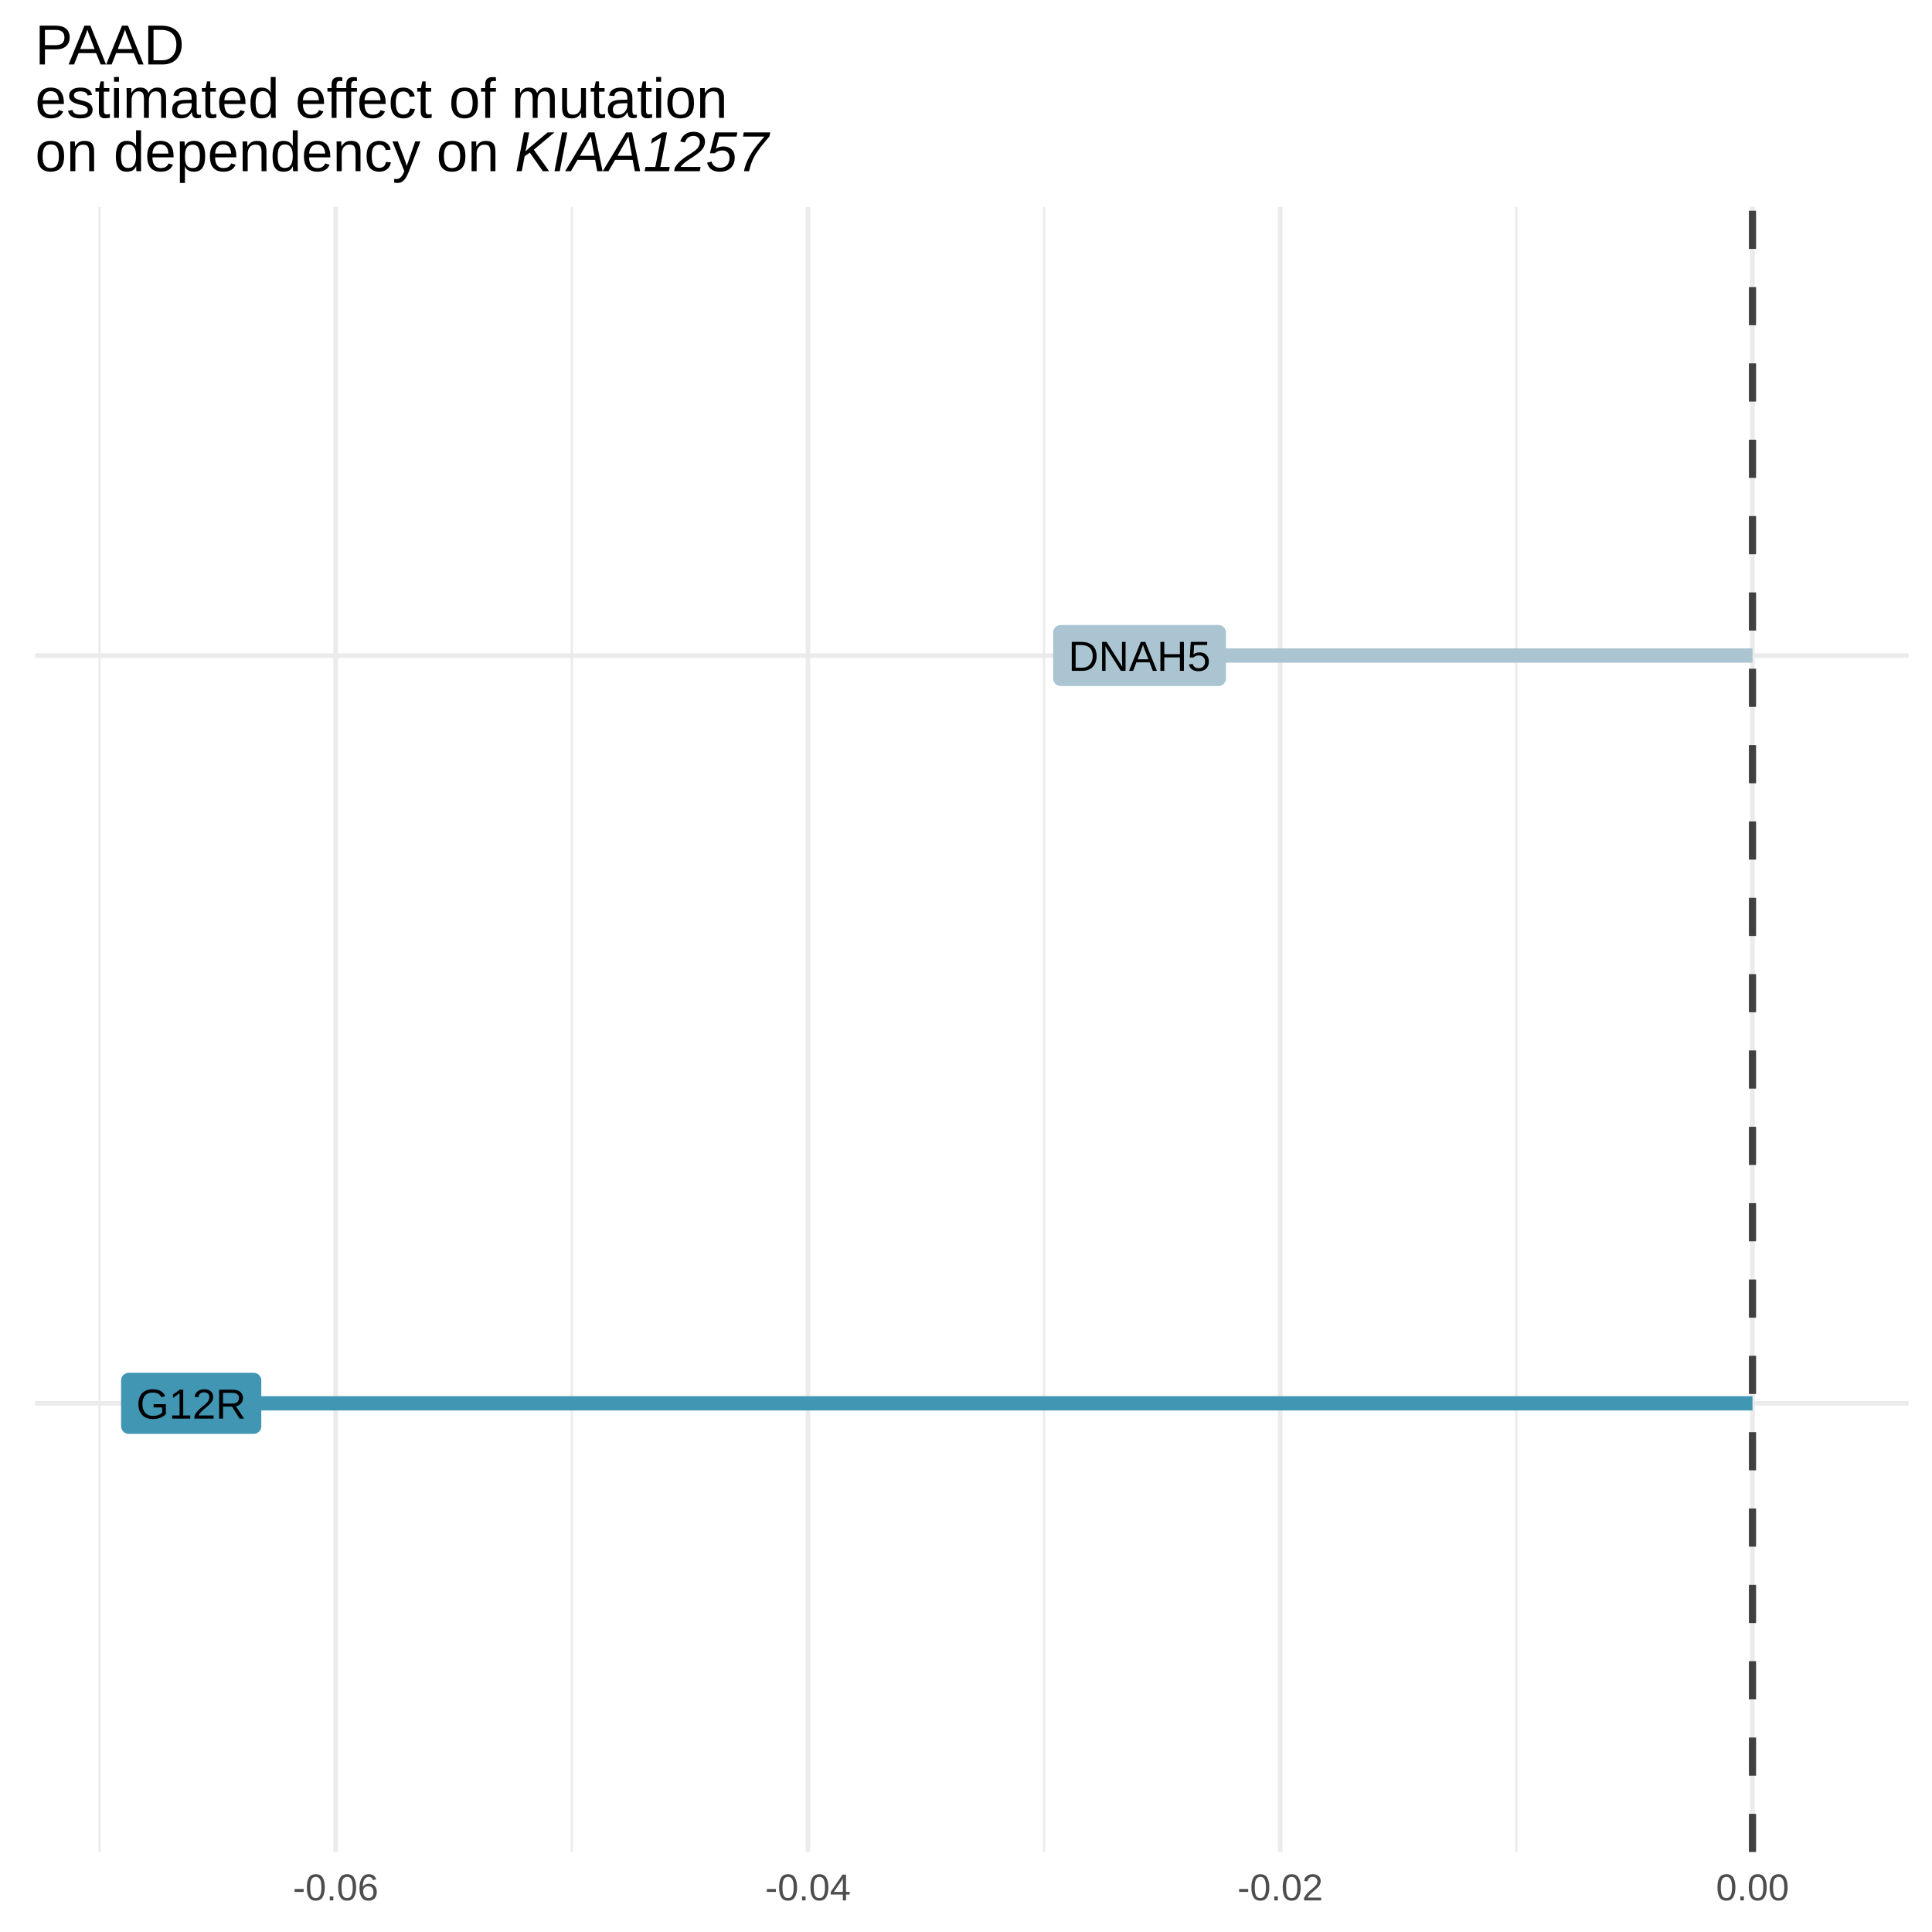
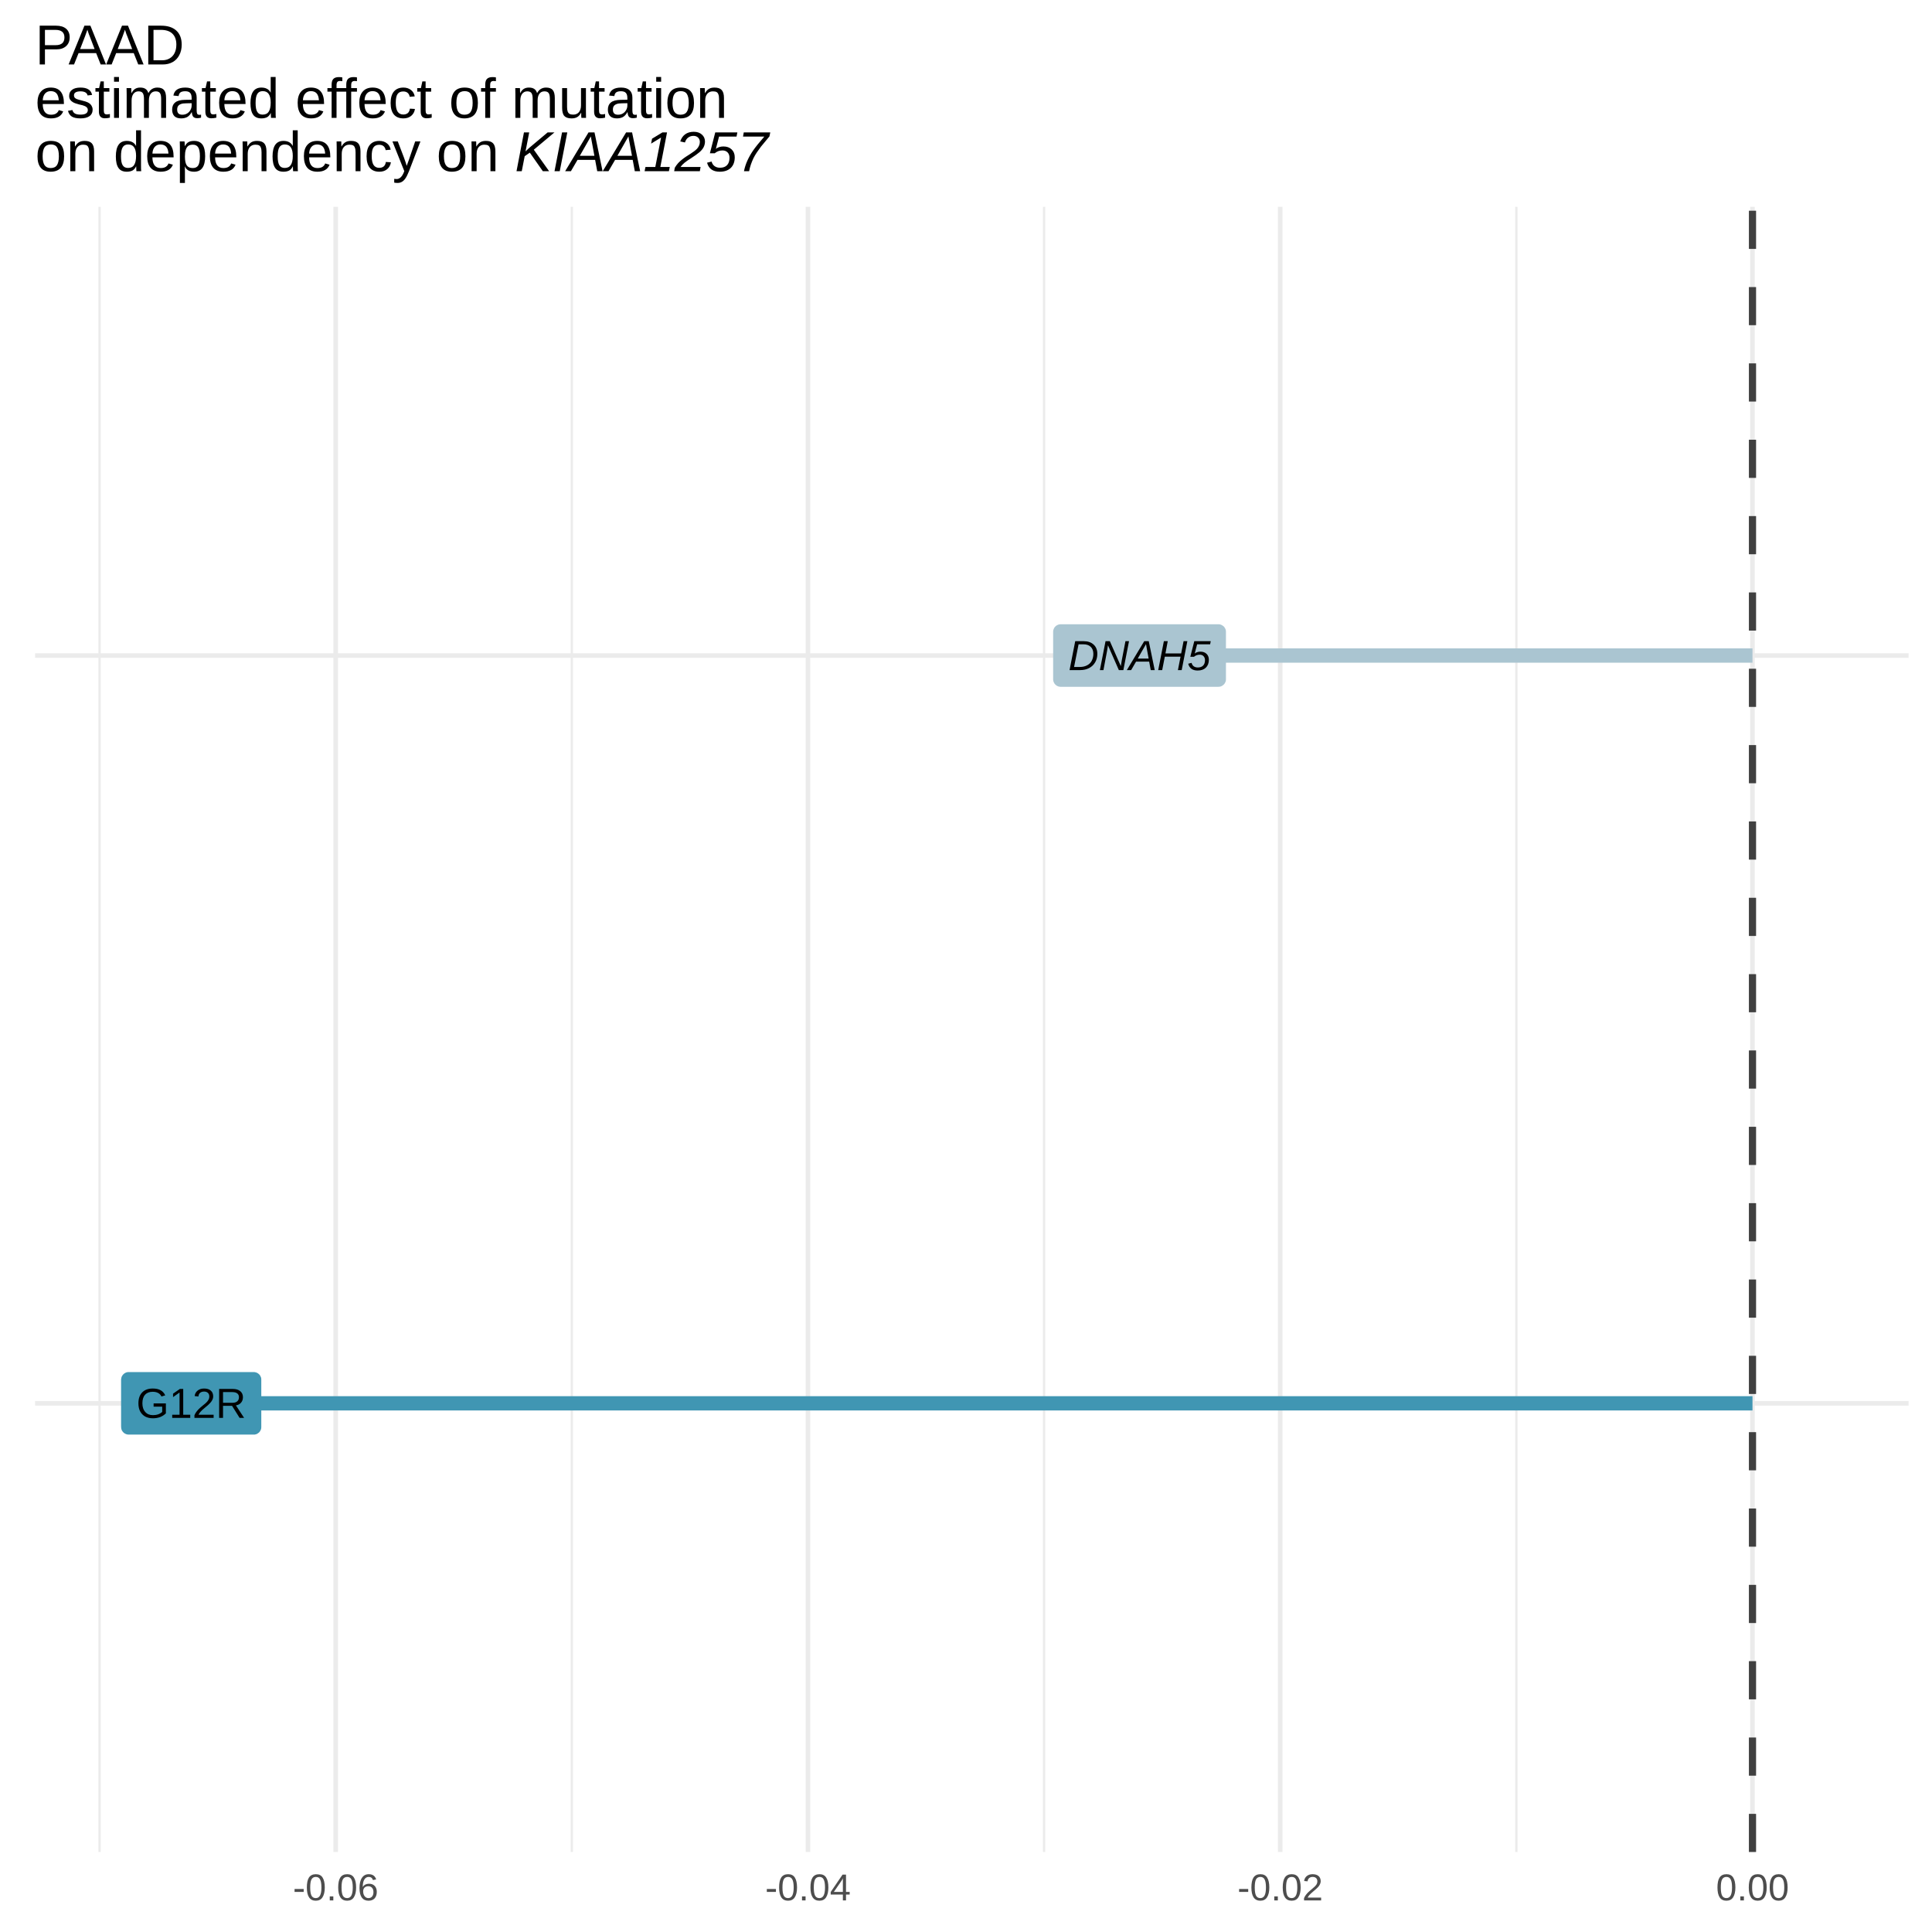
<svg xmlns="http://www.w3.org/2000/svg" viewBox="0 0 288.00 288.00">
  <defs>
    <style type="text/css">
    line, polyline, polygon, path, rect, circle {
      fill: none;
      stroke: #000000;
      stroke-linecap: round;
      stroke-linejoin: round;
      stroke-miterlimit: 10.00;
    }
  </style>
  </defs>
  <rect width="100%" height="100%" style="stroke: none; fill: #FFFFFF;" />
  <defs>
    <clipPath id="cpNS4yM3wyODQuNTF8Mjc2LjA4fDMwLjgz">
      <rect x="5.23" y="30.83" width="279.28" height="245.24" />
    </clipPath>
  </defs>
  <polyline points="14.84,276.08 14.84,30.83 " style="stroke-width: 0.34; stroke: #EBEBEB; stroke-linecap: butt;" clip-path="url(#cpNS4yM3wyODQuNTF8Mjc2LjA4fDMwLjgz)" />
  <polyline points="85.24,276.08 85.24,30.83 " style="stroke-width: 0.34; stroke: #EBEBEB; stroke-linecap: butt;" clip-path="url(#cpNS4yM3wyODQuNTF8Mjc2LjA4fDMwLjgz)" />
  <polyline points="155.64,276.08 155.64,30.83 " style="stroke-width: 0.34; stroke: #EBEBEB; stroke-linecap: butt;" clip-path="url(#cpNS4yM3wyODQuNTF8Mjc2LjA4fDMwLjgz)" />
  <polyline points="226.04,276.08 226.04,30.83 " style="stroke-width: 0.34; stroke: #EBEBEB; stroke-linecap: butt;" clip-path="url(#cpNS4yM3wyODQuNTF8Mjc2LjA4fDMwLjgz)" />
  <polyline points="5.23,209.19 284.51,209.19 " style="stroke-width: 0.68; stroke: #EBEBEB; stroke-linecap: butt;" clip-path="url(#cpNS4yM3wyODQuNTF8Mjc2LjA4fDMwLjgz)" />
  <polyline points="5.23,97.72 284.51,97.72 " style="stroke-width: 0.68; stroke: #EBEBEB; stroke-linecap: butt;" clip-path="url(#cpNS4yM3wyODQuNTF8Mjc2LjA4fDMwLjgz)" />
  <polyline points="50.04,276.08 50.04,30.83 " style="stroke-width: 0.68; stroke: #EBEBEB; stroke-linecap: butt;" clip-path="url(#cpNS4yM3wyODQuNTF8Mjc2LjA4fDMwLjgz)" />
  <polyline points="120.44,276.08 120.44,30.83 " style="stroke-width: 0.68; stroke: #EBEBEB; stroke-linecap: butt;" clip-path="url(#cpNS4yM3wyODQuNTF8Mjc2LjA4fDMwLjgz)" />
  <polyline points="190.84,276.08 190.84,30.83 " style="stroke-width: 0.68; stroke: #EBEBEB; stroke-linecap: butt;" clip-path="url(#cpNS4yM3wyODQuNTF8Mjc2LjA4fDMwLjgz)" />
  <polyline points="261.24,276.08 261.24,30.83 " style="stroke-width: 0.68; stroke: #EBEBEB; stroke-linecap: butt;" clip-path="url(#cpNS4yM3wyODQuNTF8Mjc2LjA4fDMwLjgz)" />
  <line x1="261.24" y1="276.08" x2="261.24" y2="30.83" style="stroke-width: 1.07; stroke: #404040; stroke-dasharray: 5.69,5.69; stroke-linecap: butt;" clip-path="url(#cpNS4yM3wyODQuNTF8Mjc2LjA4fDMwLjgz)" />
  <line x1="28.50" y1="209.19" x2="261.24" y2="209.19" style="stroke-width: 2.13; stroke: #4096B3; stroke-linecap: butt;" clip-path="url(#cpNS4yM3wyODQuNTF8Mjc2LjA4fDMwLjgz)" />
  <line x1="169.87" y1="97.72" x2="261.24" y2="97.72" style="stroke-width: 2.13; stroke: #AAC5D1; stroke-linecap: butt;" clip-path="url(#cpNS4yM3wyODQuNTF8Mjc2LjA4fDMwLjgz)" />
-   <polygon points="19.19,213.74 37.82,213.74 37.78,213.74 37.96,213.73 38.14,213.70 38.31,213.63 38.46,213.54 38.61,213.43 38.73,213.29 38.82,213.14 38.90,212.97 38.94,212.79 38.95,212.61 38.95,212.61 38.95,205.78 38.95,205.78 38.94,205.60 38.90,205.42 38.82,205.25 38.73,205.10 38.61,204.96 38.46,204.84 38.31,204.75 38.14,204.69 37.96,204.65 37.82,204.64 19.19,204.64 19.32,204.65 19.14,204.64 18.96,204.67 18.79,204.72 18.62,204.80 18.47,204.90 18.34,205.03 18.23,205.17 18.14,205.33 18.09,205.51 18.06,205.69 18.05,205.78 18.05,212.61 18.06,212.52 18.06,212.70 18.09,212.88 18.14,213.05 18.23,213.21 18.34,213.36 18.47,213.49 18.62,213.59 18.79,213.67 18.96,213.72 19.14,213.74 " style="stroke-width: 0.00; stroke: none; fill: #4096B3;" clip-path="url(#cpNS4yM3wyODQuNTF8Mjc2LjA4fDMwLjgz)" />
+   <polygon points="19.19,213.85 37.82,213.85 37.78,213.85 37.96,213.85 38.14,213.81 38.31,213.75 38.46,213.65 38.61,213.54 38.73,213.40 38.82,213.25 38.90,213.08 38.94,212.90 38.95,212.72 38.95,212.72 38.95,205.67 38.95,205.67 38.94,205.48 38.90,205.31 38.82,205.14 38.73,204.98 38.61,204.85 38.46,204.73 38.31,204.64 38.14,204.58 37.96,204.54 37.82,204.53 19.19,204.53 19.32,204.54 19.14,204.53 18.96,204.55 18.79,204.60 18.62,204.68 18.47,204.79 18.34,204.91 18.23,205.06 18.14,205.22 18.09,205.39 18.06,205.57 18.05,205.67 18.05,212.72 18.06,212.63 18.06,212.81 18.09,212.99 18.14,213.17 18.23,213.33 18.34,213.47 18.47,213.60 18.62,213.70 18.79,213.78 18.96,213.83 19.14,213.85 " style="stroke-width: 0.00; fill: #4096B3;" clip-path="url(#cpNS4yM3wyODQuNTF8Mjc2LjA4fDMwLjgz)" />
  <g clip-path="url(#cpNS4yM3wyODQuNTF8Mjc2LjA4fDMwLjgz)">
-     <text x="20.32" y="211.47" style="font-size: 6.26px; font-family: Arial;" textLength="16.37px" lengthAdjust="spacingAndGlyphs">G12R</text>
+     <text x="20.32" y="211.36" style="font-size: 6.26px; font-family: Arial;" textLength="16.37px" lengthAdjust="spacingAndGlyphs">G12R</text>
  </g>
-   <polygon points="158.12,102.27 181.62,102.27 181.58,102.27 181.76,102.26 181.94,102.22 182.11,102.16 182.26,102.07 182.41,101.95 182.53,101.81 182.62,101.66 182.70,101.49 182.74,101.32 182.75,101.13 182.75,101.13 182.75,94.30 182.75,94.30 182.74,94.12 182.70,93.94 182.62,93.78 182.53,93.62 182.41,93.49 182.26,93.37 182.11,93.28 181.94,93.21 181.76,93.18 181.62,93.17 158.12,93.17 158.26,93.18 158.07,93.17 157.89,93.19 157.72,93.24 157.55,93.32 157.40,93.42 157.27,93.55 157.16,93.70 157.08,93.86 157.02,94.03 156.99,94.21 156.99,94.30 156.99,101.13 156.99,101.04 156.99,101.22 157.02,101.40 157.08,101.58 157.16,101.74 157.27,101.89 157.40,102.01 157.55,102.12 157.72,102.19 157.89,102.24 158.07,102.27 " style="stroke-width: 0.00; stroke: none; fill: #AAC5D1;" clip-path="url(#cpNS4yM3wyODQuNTF8Mjc2LjA4fDMwLjgz)" />
+   <polygon points="158.12,102.38 181.62,102.38 181.58,102.38 181.76,102.37 181.94,102.34 182.11,102.27 182.26,102.18 182.41,102.06 182.53,101.93 182.62,101.77 182.70,101.61 182.74,101.43 182.75,101.25 182.75,101.25 182.75,94.19 182.75,94.19 182.74,94.01 182.70,93.83 182.62,93.66 182.53,93.51 182.41,93.37 182.26,93.26 182.11,93.17 181.94,93.10 181.76,93.06 181.62,93.06 158.12,93.06 158.26,93.06 158.07,93.06 157.89,93.08 157.72,93.13 157.55,93.21 157.40,93.31 157.27,93.44 157.16,93.58 157.08,93.75 157.02,93.92 156.99,94.10 156.99,94.19 156.99,101.25 156.99,101.15 156.99,101.34 157.02,101.52 157.08,101.69 157.16,101.85 157.27,102.00 157.40,102.12 157.55,102.23 157.72,102.31 157.89,102.36 158.07,102.38 " style="stroke-width: 0.00; fill: #AAC5D1;" clip-path="url(#cpNS4yM3wyODQuNTF8Mjc2LjA4fDMwLjgz)" />
  <g clip-path="url(#cpNS4yM3wyODQuNTF8Mjc2LjA4fDMwLjgz)">
-     <text x="159.25" y="100.00" style="font-size: 6.26px; font-family: Arial;" textLength="21.23px" lengthAdjust="spacingAndGlyphs">DNAH5</text>
+     <text x="159.25" y="99.89" style="font-size: 6.26px; font-style: italic; font-family: Arial;" textLength="21.23px" lengthAdjust="spacingAndGlyphs">DNAH5</text>
  </g>
  <defs>
    <clipPath id="cpMC4wMHwyODguMDB8Mjg4LjAwfDAuMDA=">
      <rect x="0.00" y="0.00" width="288.00" height="288.00" />
    </clipPath>
  </defs>
  <g clip-path="url(#cpMC4wMHwyODguMDB8Mjg4LjAwfDAuMDA=)">
    <text x="43.66" y="283.29" style="font-size: 5.60px; fill: #4D4D4D; font-family: Arial;" textLength="12.75px" lengthAdjust="spacingAndGlyphs">-0.06</text>
  </g>
  <g clip-path="url(#cpMC4wMHwyODguMDB8Mjg4LjAwfDAuMDA=)">
    <text x="114.06" y="283.29" style="font-size: 5.60px; fill: #4D4D4D; font-family: Arial;" textLength="12.75px" lengthAdjust="spacingAndGlyphs">-0.04</text>
  </g>
  <g clip-path="url(#cpMC4wMHwyODguMDB8Mjg4LjAwfDAuMDA=)">
    <text x="184.46" y="283.29" style="font-size: 5.60px; fill: #4D4D4D; font-family: Arial;" textLength="12.75px" lengthAdjust="spacingAndGlyphs">-0.02</text>
  </g>
  <g clip-path="url(#cpMC4wMHwyODguMDB8Mjg4LjAwfDAuMDA=)">
    <text x="255.80" y="283.29" style="font-size: 5.60px; fill: #4D4D4D; font-family: Arial;" textLength="10.89px" lengthAdjust="spacingAndGlyphs">0.00</text>
  </g>
  <g clip-path="url(#cpMC4wMHwyODguMDB8Mjg4LjAwfDAuMDA=)">
    <text x="5.23" y="9.61" style="font-size: 8.40px; font-family: Arial;" textLength="22.89px" lengthAdjust="spacingAndGlyphs">PAAD</text>
  </g>
  <g clip-path="url(#cpMC4wMHwyODguMDB8Mjg4LjAwfDAuMDA=)">
    <text x="5.23" y="17.57" style="font-size: 8.40px; font-family: Arial;" textLength="36.44px" lengthAdjust="spacingAndGlyphs">estimated</text>
  </g>
  <g clip-path="url(#cpMC4wMHwyODguMDB8Mjg4LjAwfDAuMDA=)">
    <text x="44.01" y="17.57" style="font-size: 8.40px; font-family: Arial;" textLength="20.56px" lengthAdjust="spacingAndGlyphs">effect</text>
  </g>
  <g clip-path="url(#cpMC4wMHwyODguMDB8Mjg4LjAwfDAuMDA=)">
    <text x="66.91" y="17.57" style="font-size: 8.40px; font-family: Arial;" textLength="7.01px" lengthAdjust="spacingAndGlyphs">of</text>
  </g>
  <g clip-path="url(#cpMC4wMHwyODguMDB8Mjg4LjAwfDAuMDA=)">
    <text x="76.25" y="17.57" style="font-size: 8.40px; font-family: Arial;" textLength="32.24px" lengthAdjust="spacingAndGlyphs">mutation</text>
  </g>
  <g clip-path="url(#cpMC4wMHwyODguMDB8Mjg4LjAwfDAuMDA=)">
    <text x="5.23" y="25.52" style="font-size: 8.40px; font-family: Arial;" textLength="9.35px" lengthAdjust="spacingAndGlyphs">on</text>
  </g>
  <g clip-path="url(#cpMC4wMHwyODguMDB8Mjg4LjAwfDAuMDA=)">
    <text x="16.91" y="25.52" style="font-size: 8.40px; font-family: Arial;" textLength="45.80px" lengthAdjust="spacingAndGlyphs">dependency</text>
  </g>
  <g clip-path="url(#cpMC4wMHwyODguMDB8Mjg4LjAwfDAuMDA=)">
    <text x="65.05" y="25.52" style="font-size: 8.40px; font-family: Arial;" textLength="9.35px" lengthAdjust="spacingAndGlyphs">on</text>
  </g>
  <g clip-path="url(#cpMC4wMHwyODguMDB8Mjg4LjAwfDAuMDA=)">
    <text x="76.73" y="25.52" style="font-size: 8.40px; font-style: italic; font-family: Arial;" textLength="37.85px" lengthAdjust="spacingAndGlyphs">KIAA1257</text>
  </g>
</svg>
